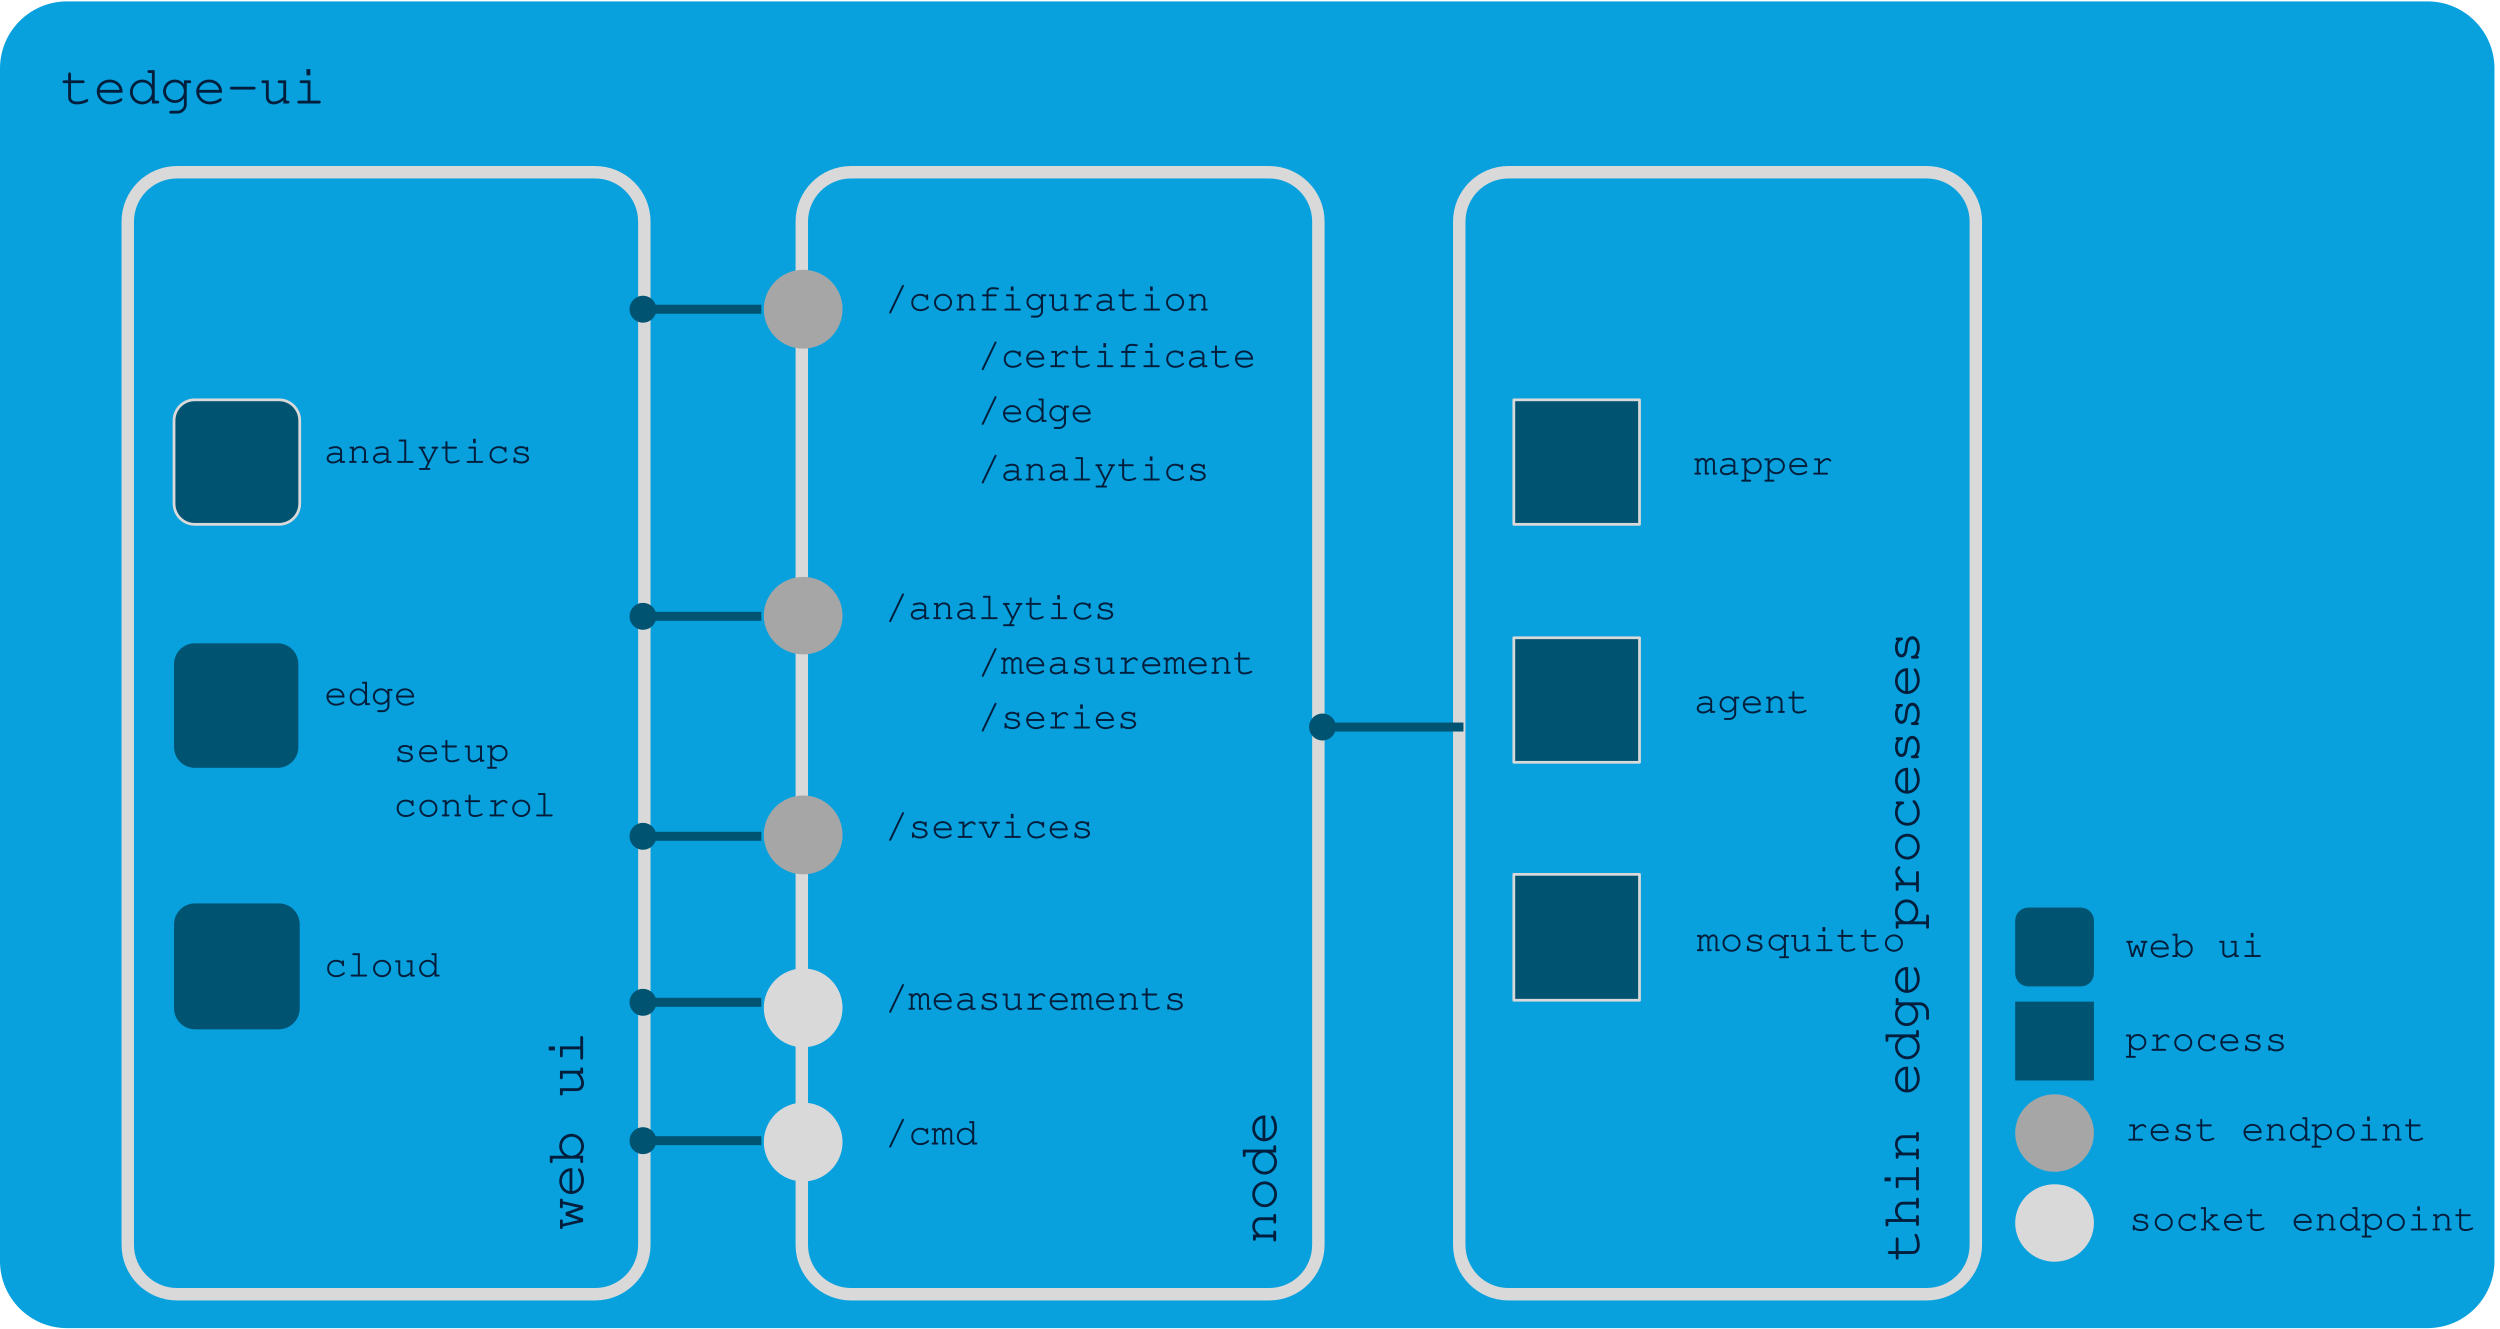
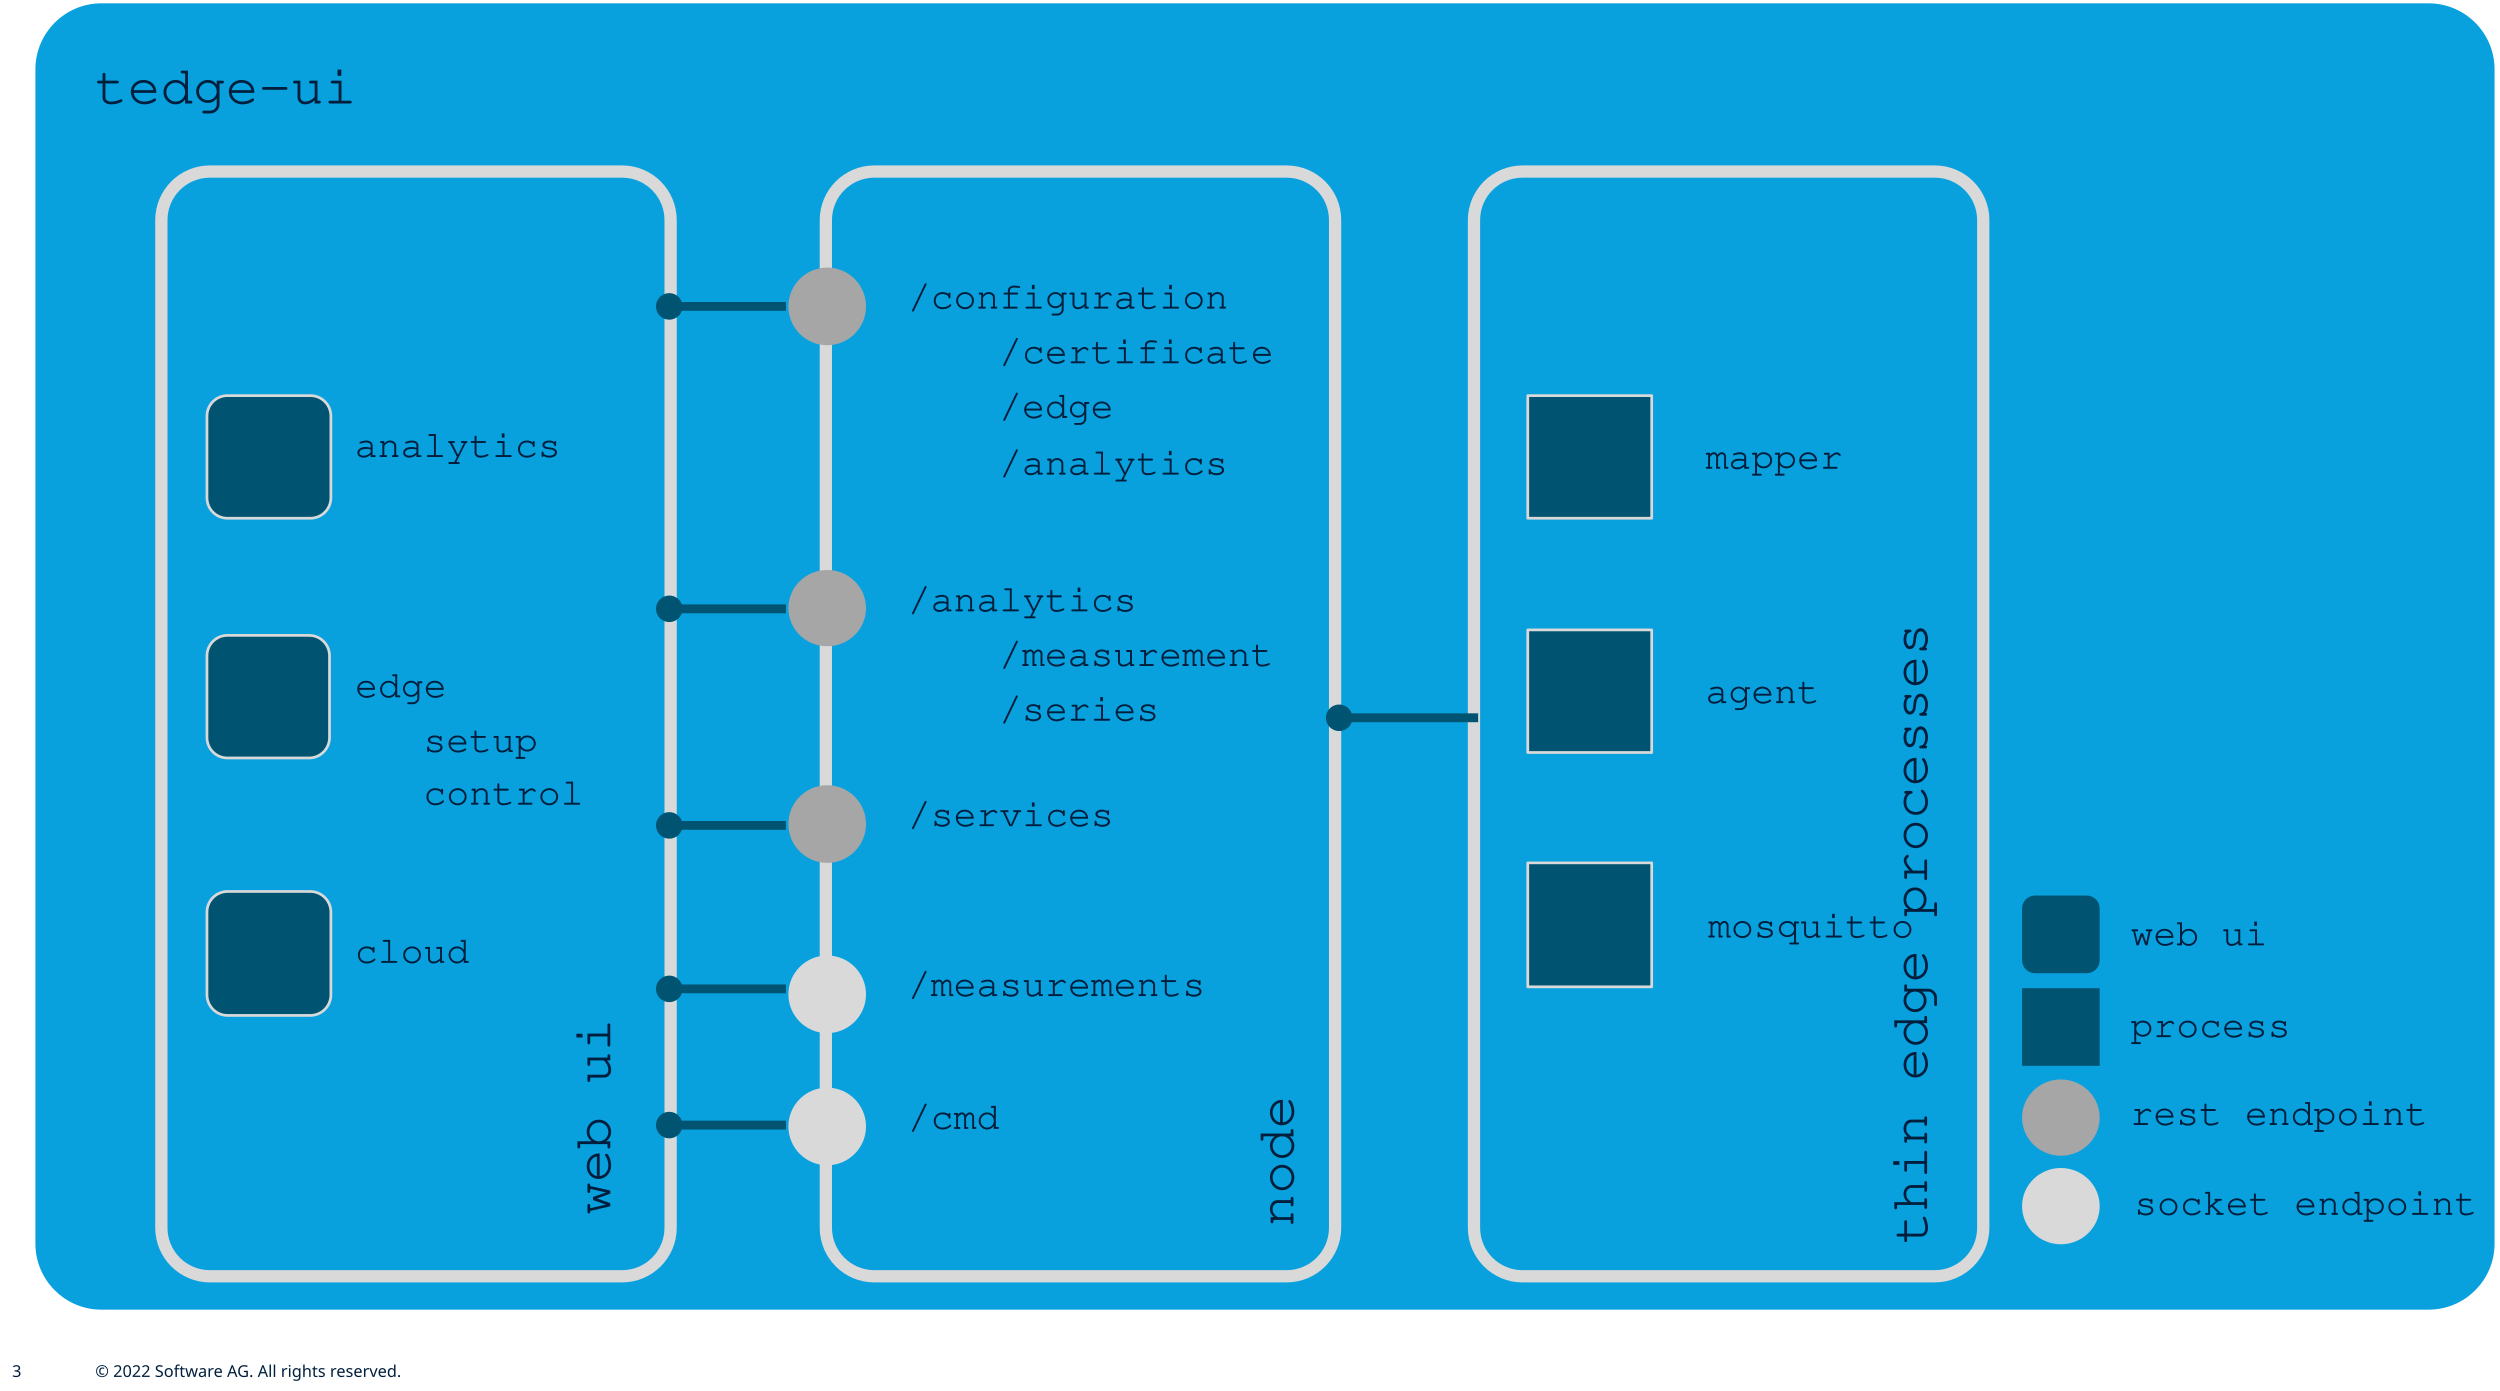
- <svg xmlns="http://www.w3.org/2000/svg" width="1280" height="680" overflow="hidden">
+ <svg xmlns="http://www.w3.org/2000/svg" width="1280" height="712" overflow="hidden">
  <defs>
    <clipPath id="clip0">
-       <rect x="0" y="20" width="1280" height="680" />
+       <rect x="0" y="4" width="1280" height="712" />
+     </clipPath>
+     <clipPath id="clip1">
+       <rect x="0" y="5" width="1280" height="710" />
+     </clipPath>
+     <clipPath id="clip2">
+       <rect x="0" y="5" width="1280" height="710" />
+     </clipPath>
+     <clipPath id="clip3">
+       <rect x="0" y="5" width="1280" height="710" />
+     </clipPath>
+     <clipPath id="clip4">
+       <rect x="0" y="5" width="1280" height="710" />
    </clipPath>
  </defs>
-   <g clip-path="url(#clip0)" transform="matrix(1 0 0 1 0 -20)">
-     <path d="M52.331 59.054C52.331 40.109 67.689 24.751 86.634 24.751L1295.2 24.751C1314.14 24.751 1329.5 40.109 1329.5 59.054L1329.5 668.637C1329.5 687.581 1314.14 702.939 1295.2 702.939L86.634 702.939C67.689 702.939 52.331 687.581 52.331 668.637Z" fill="#08A1DE" fill-rule="evenodd" fill-opacity="1" transform="matrix(1 0 0 1.00163 -52.3315 -4.08333)" />
-     <path d="M462.851 137.302C462.851 123.377 474.14 112.088 488.064 112.088L702.124 112.088C716.05 112.088 727.337 123.377 727.337 137.302L727.337 660.4C727.337 674.325 716.05 685.613 702.124 685.613L488.064 685.613C474.14 685.613 462.851 674.325 462.851 660.4Z" stroke="#D9D9D9" stroke-width="6.365" stroke-linecap="butt" stroke-linejoin="round" stroke-miterlimit="10" stroke-opacity="1" fill="#08A1DE" fill-rule="evenodd" fill-opacity="0.651" transform="matrix(1 0 0 1.00163 -52.3315 -4.08333)" />
-     <path d="M443.403 182.099C443.403 170.968 452.427 161.945 463.558 161.945 474.689 161.945 483.713 170.968 483.713 182.099 483.713 193.23 474.689 202.254 463.558 202.254 452.427 202.254 443.403 193.23 443.403 182.099Z" fill="#A6A6A6" fill-rule="evenodd" fill-opacity="1" transform="matrix(1 0 0 1.00163 -52.3315 -4.08333)" />
-     <text fill="#011F3D" fill-opacity="1" font-family="Courier,Courier_MSFontService,sans-serif" font-style="normal" font-variant="normal" font-weight="400" font-stretch="normal" font-size="28" text-anchor="start" direction="ltr" writing-mode="lr-tb" unicode-bidi="normal" text-decoration="none" transform="matrix(0.707182 0 0 0.708333 453.105 179)">/configuration<tspan fill="#011F3D" fill-opacity="1" font-family="Courier,Courier_MSFontService,sans-serif" font-style="normal" font-variant="normal" font-weight="400" font-stretch="normal" font-size="28" text-anchor="start" direction="ltr" writing-mode="lr-tb" unicode-bidi="normal" text-decoration="none" x="67" y="40.941">/certificate</tspan>
-       <tspan fill="#011F3D" fill-opacity="1" font-family="Courier,Courier_MSFontService,sans-serif" font-style="normal" font-variant="normal" font-weight="400" font-stretch="normal" font-size="28" text-anchor="start" direction="ltr" writing-mode="lr-tb" unicode-bidi="normal" text-decoration="none" x="67" y="80.471">/edge</tspan>
-       <tspan fill="#011F3D" fill-opacity="1" font-family="Courier,Courier_MSFontService,sans-serif" font-style="normal" font-variant="normal" font-weight="400" font-stretch="normal" font-size="28" text-anchor="start" direction="ltr" writing-mode="lr-tb" unicode-bidi="normal" text-decoration="none" x="67" y="122.824">/analytics</tspan>
-     </text>
-     <path d="M443.403 338.74C443.403 327.804 452.427 318.939 463.558 318.939 474.689 318.939 483.713 327.804 483.713 338.74 483.713 349.676 474.689 358.541 463.558 358.541 452.427 358.541 443.403 349.676 443.403 338.74Z" fill="#A6A6A6" fill-rule="evenodd" fill-opacity="1" transform="matrix(1 0 0 1.00163 -52.3315 -4.08333)" />
-     <text fill="#011F3D" fill-opacity="1" font-family="Courier,Courier_MSFontService,sans-serif" font-style="normal" font-variant="normal" font-weight="400" font-stretch="normal" font-size="28" text-anchor="start" direction="ltr" writing-mode="lr-tb" unicode-bidi="normal" text-decoration="none" transform="matrix(0.707182 0 0 0.708333 453.105 337)">/analytics<tspan fill="#011F3D" fill-opacity="1" font-family="Courier,Courier_MSFontService,sans-serif" font-style="normal" font-variant="normal" font-weight="400" font-stretch="normal" font-size="28" text-anchor="start" direction="ltr" writing-mode="lr-tb" unicode-bidi="normal" text-decoration="none" x="67" y="39.529">/measurement</tspan>
-       <tspan fill="#011F3D" fill-opacity="1" font-family="Courier,Courier_MSFontService,sans-serif" font-style="normal" font-variant="normal" font-weight="400" font-stretch="normal" font-size="28" text-anchor="start" direction="ltr" writing-mode="lr-tb" unicode-bidi="normal" text-decoration="none" x="67" y="79.059">/series</tspan>
-     </text>
-     <path d="M443.403 450.829C443.403 439.698 452.427 430.674 463.558 430.674 474.689 430.674 483.713 439.698 483.713 450.829 483.713 461.96 474.689 470.983 463.558 470.983 452.427 470.983 443.403 461.96 443.403 450.829Z" fill="#A6A6A6" fill-rule="evenodd" fill-opacity="1" transform="matrix(1 0 0 1.00163 -52.3315 -4.08333)" />
-     <text fill="#011F3D" fill-opacity="1" font-family="Courier,Courier_MSFontService,sans-serif" font-style="normal" font-variant="normal" font-weight="400" font-stretch="normal" font-size="28" text-anchor="start" direction="ltr" writing-mode="lr-tb" unicode-bidi="normal" text-decoration="none" transform="matrix(0.707182 0 0 0.708333 453.105 449)">/services</text>
-     <path d="M443.403 539.227C443.403 528.096 452.427 519.072 463.558 519.072 474.689 519.072 483.713 528.096 483.713 539.227 483.713 550.358 474.689 559.381 463.558 559.381 452.427 559.381 443.403 550.358 443.403 539.227Z" fill="#D9D9D9" fill-rule="evenodd" fill-opacity="1" transform="matrix(1 0 0 1.00163 -52.3315 -4.08333)" />
-     <text fill="#011F3D" fill-opacity="1" font-family="Courier,Courier_MSFontService,sans-serif" font-style="normal" font-variant="normal" font-weight="400" font-stretch="normal" font-size="28" text-anchor="start" direction="ltr" writing-mode="lr-tb" unicode-bidi="normal" text-decoration="none" transform="matrix(0.707182 0 0 0.708333 453.105 537)">/measurements</text>
-     <path d="M443.403 607.823C443.403 596.692 452.427 587.669 463.558 587.669 474.689 587.669 483.713 596.692 483.713 607.823 483.713 618.954 474.689 627.978 463.558 627.978 452.427 627.978 443.403 618.954 443.403 607.823Z" fill="#D9D9D9" fill-rule="evenodd" fill-opacity="1" transform="matrix(1 0 0 1.00163 -52.3315 -4.08333)" />
-     <text fill="#011F3D" fill-opacity="1" font-family="Courier,Courier_MSFontService,sans-serif" font-style="normal" font-variant="normal" font-weight="400" font-stretch="normal" font-size="28" text-anchor="start" direction="ltr" writing-mode="lr-tb" unicode-bidi="normal" text-decoration="none" transform="matrix(0.707182 0 0 0.708333 453.105 606)">/cmd</text>
-     <path d="M799.47 137.302C799.47 123.377 810.756 112.088 824.681 112.088L1038.74 112.088C1052.67 112.088 1063.96 123.377 1063.96 137.302L1063.96 660.4C1063.96 674.325 1052.67 685.613 1038.74 685.613L824.681 685.613C810.756 685.613 799.47 674.325 799.47 660.4Z" stroke="#D9D9D9" stroke-width="6.365" stroke-linecap="butt" stroke-linejoin="round" stroke-miterlimit="10" stroke-opacity="1" fill="#08A1DE" fill-rule="evenodd" fill-opacity="0.529" transform="matrix(1 0 0 1.00163 -52.3315 -4.08333)" />
-     <text fill="#011F3D" fill-opacity="1" font-family="Courier,Courier_MSFontService,sans-serif" font-style="normal" font-variant="normal" font-weight="400" font-stretch="normal" font-size="40" text-anchor="start" direction="ltr" writing-mode="lr-tb" unicode-bidi="normal" text-decoration="none" transform="matrix(-1.29907e-16 -0.708333 0.707182 -1.30119e-16 982.467 666)">thin edge processes</text>
-     <path d="M117.746 137.302C117.746 123.377 129.035 112.088 142.959 112.088L357.019 112.088C370.943 112.088 382.232 123.377 382.232 137.302L382.232 660.4C382.232 674.325 370.943 685.613 357.019 685.613L142.959 685.613C129.035 685.613 117.746 674.325 117.746 660.4Z" stroke="#D9D9D9" stroke-width="6.365" stroke-linecap="butt" stroke-linejoin="round" stroke-miterlimit="10" stroke-opacity="1" fill="#08A1DE" fill-rule="evenodd" fill-opacity="0.651" transform="matrix(1 0 0 1.00163 -52.3315 -4.08333)" />
-     <text fill="#011F3D" fill-opacity="1" font-family="Courier,Courier_MSFontService,sans-serif" font-style="normal" font-variant="normal" font-weight="400" font-stretch="normal" font-size="40" text-anchor="start" direction="ltr" writing-mode="lr-tb" unicode-bidi="normal" text-decoration="none" transform="matrix(-1.29907e-16 -0.708333 0.707182 -1.30119e-16 298.558 650)">web ui</text>
-     <text fill="#011F3D" fill-opacity="1" font-family="Courier,Courier_MSFontService,sans-serif" font-style="normal" font-variant="normal" font-weight="400" font-stretch="normal" font-size="28" text-anchor="start" direction="ltr" writing-mode="lr-tb" unicode-bidi="normal" text-decoration="none" transform="matrix(0.707182 0 0 0.708333 165.908 257)">analytics<tspan fill="#011F3D" fill-opacity="1" font-family="Courier,Courier_MSFontService,sans-serif" font-style="normal" font-variant="normal" font-weight="400" font-stretch="normal" font-size="28" text-anchor="start" direction="ltr" writing-mode="lr-tb" unicode-bidi="normal" text-decoration="none" x="0.1" y="175.059">edge</tspan>
-       <tspan fill="#011F3D" fill-opacity="1" font-family="Courier,Courier_MSFontService,sans-serif" font-style="normal" font-variant="normal" font-weight="400" font-stretch="normal" font-size="28" text-anchor="start" direction="ltr" writing-mode="lr-tb" unicode-bidi="normal" text-decoration="none" x="50.35" y="216">setup</tspan>
-       <tspan fill="#011F3D" fill-opacity="1" font-family="Courier,Courier_MSFontService,sans-serif" font-style="normal" font-variant="normal" font-weight="400" font-stretch="normal" font-size="28" text-anchor="start" direction="ltr" writing-mode="lr-tb" unicode-bidi="normal" text-decoration="none" x="50.35" y="255.529">control</tspan>
-       <tspan fill="#011F3D" fill-opacity="1" font-family="Courier,Courier_MSFontService,sans-serif" font-style="normal" font-variant="normal" font-weight="400" font-stretch="normal" font-size="28" text-anchor="start" direction="ltr" writing-mode="lr-tb" unicode-bidi="normal" text-decoration="none" x="0" y="371.294">cloud</tspan>
-     </text>
-     <text fill="#011F3D" fill-opacity="1" font-family="Courier,Courier_MSFontService,sans-serif" font-style="normal" font-variant="normal" font-weight="400" font-stretch="normal" font-size="40" text-anchor="start" direction="ltr" writing-mode="lr-tb" unicode-bidi="normal" text-decoration="none" transform="matrix(-1.29907e-16 -0.708333 0.707182 -1.30119e-16 653.383 657)">node</text>
-     <path d="M1084.11 603.227C1084.11 592.291 1093.13 583.425 1104.27 583.425 1115.4 583.425 1124.42 592.291 1124.42 603.227 1124.42 614.162 1115.4 623.028 1104.27 623.028 1093.13 623.028 1084.11 614.162 1084.11 603.227Z" fill="#A6A6A6" fill-rule="evenodd" fill-opacity="1" transform="matrix(1 0 0 1.00163 -52.3315 -4.08333)" />
-     <text fill="#011F3D" fill-opacity="1" font-family="Courier,Courier_MSFontService,sans-serif" font-style="normal" font-variant="normal" font-weight="400" font-stretch="normal" font-size="28" text-anchor="start" direction="ltr" writing-mode="lr-tb" unicode-bidi="normal" text-decoration="none" transform="matrix(0.707182 0 0 0.708333 1088.11 604)">rest endpoint</text>
-     <path d="M1084.11 649.193C1084.11 638.258 1093.13 629.392 1104.27 629.392 1115.4 629.392 1124.42 638.258 1124.42 649.193 1124.42 660.129 1115.4 668.995 1104.27 668.995 1093.13 668.995 1084.11 660.129 1084.11 649.193Z" fill="#D9D9D9" fill-rule="evenodd" fill-opacity="1" transform="matrix(1 0 0 1.00163 -52.3315 -4.08333)" />
-     <text fill="#011F3D" fill-opacity="1" font-family="Courier,Courier_MSFontService,sans-serif" font-style="normal" font-variant="normal" font-weight="400" font-stretch="normal" font-size="28" text-anchor="start" direction="ltr" writing-mode="lr-tb" unicode-bidi="normal" text-decoration="none" transform="matrix(0.707182 0 0 0.708333 1090.02 650)">socket endpoint</text>
-     <path d="M1084.11 536.044 1124.42 536.044 1124.42 576.354 1084.11 576.354Z" fill="#005371" fill-rule="nonzero" fill-opacity="1" transform="matrix(1 0 0 1.00163 -52.3315 -4.08333)" />
-     <text fill="#011F3D" fill-opacity="1" font-family="Courier,Courier_MSFontService,sans-serif" font-style="normal" font-variant="normal" font-weight="400" font-stretch="normal" font-size="28" text-anchor="start" direction="ltr" writing-mode="lr-tb" unicode-bidi="normal" text-decoration="none" transform="matrix(0.707182 0 0 0.708333 1088.11 558)">process<tspan fill="#011F3D" fill-opacity="1" font-family="Courier,Courier_MSFontService,sans-serif" font-style="normal" font-variant="normal" font-weight="400" font-stretch="normal" font-size="28" text-anchor="start" direction="ltr" writing-mode="lr-tb" unicode-bidi="normal" text-decoration="none" x="-0.006" y="-67.765">web </tspan>
-       <tspan fill="#011F3D" fill-opacity="1" font-family="Courier,Courier_MSFontService,sans-serif" font-style="normal" font-variant="normal" font-weight="400" font-stretch="normal" font-size="28" text-anchor="start" direction="ltr" writing-mode="lr-tb" unicode-bidi="normal" text-decoration="none" x="66.994" y="-67.765">ui</tspan>
-     </text>
-     <path d="M1084.11 494.674C1084.11 490.963 1087.12 487.956 1090.83 487.956L1117.7 487.956C1121.41 487.956 1124.42 490.963 1124.42 494.674L1124.42 521.547C1124.42 525.258 1121.41 528.265 1117.7 528.265L1090.83 528.265C1087.12 528.265 1084.11 525.258 1084.11 521.547Z" fill="#005371" fill-rule="evenodd" fill-opacity="1" transform="matrix(1 0 0 1.00163 -52.3315 -4.08333)" />
-     <path d="M827.403 228.42 891.757 228.42 891.757 292.066 827.403 292.066Z" stroke="#D9D9D9" stroke-width="1.414" stroke-linecap="butt" stroke-linejoin="round" stroke-miterlimit="10" stroke-opacity="1" fill="#005371" fill-rule="nonzero" fill-opacity="1" transform="matrix(1 0 0 1.00163 -52.3315 -4.08333)" />
-     <text fill="#011F3D" fill-opacity="1" font-family="Courier,Courier_MSFontService,sans-serif" font-style="normal" font-variant="normal" font-weight="400" font-stretch="normal" font-size="28" text-anchor="start" direction="ltr" writing-mode="lr-tb" unicode-bidi="normal" text-decoration="none" transform="matrix(0.707182 0 0 0.708333 867.394 263)">mapper</text>
-     <path d="M827.403 350.055 891.757 350.055 891.757 413.702 827.403 413.702Z" stroke="#D9D9D9" stroke-width="1.414" stroke-linecap="butt" stroke-linejoin="round" stroke-miterlimit="10" stroke-opacity="1" fill="#005371" fill-rule="nonzero" fill-opacity="1" transform="matrix(1 0 0 1.00163 -52.3315 -4.08333)" />
-     <text fill="#011F3D" fill-opacity="1" font-family="Courier,Courier_MSFontService,sans-serif" font-style="normal" font-variant="normal" font-weight="400" font-stretch="normal" font-size="28" text-anchor="start" direction="ltr" writing-mode="lr-tb" unicode-bidi="normal" text-decoration="none" transform="matrix(0.707182 0 0 0.708333 867.394 385)">agent</text>
-     <path d="M827.403 470.983 891.757 470.983 891.757 535.337 827.403 535.337Z" stroke="#D9D9D9" stroke-width="1.414" stroke-linecap="butt" stroke-linejoin="round" stroke-miterlimit="10" stroke-opacity="1" fill="#005371" fill-rule="nonzero" fill-opacity="1" transform="matrix(1 0 0 1.00163 -52.3315 -4.08333)" />
-     <text fill="#011F3D" fill-opacity="1" font-family="Courier,Courier_MSFontService,sans-serif" font-style="normal" font-variant="normal" font-weight="400" font-stretch="normal" font-size="28" text-anchor="start" direction="ltr" writing-mode="lr-tb" unicode-bidi="normal" text-decoration="none" transform="matrix(0.707182 0 0 0.708333 868.696 507)">mosquitto</text>
-     <path d="M141.436 239.028C141.436 233.169 146.186 228.42 152.044 228.42L195.182 228.42C201.041 228.42 205.79 233.169 205.79 239.028L205.79 281.459C205.79 287.317 201.041 292.066 195.182 292.066L152.044 292.066C146.186 292.066 141.436 287.317 141.436 281.459Z" stroke="#D9D9D9" stroke-width="1.414" stroke-linecap="butt" stroke-linejoin="round" stroke-miterlimit="10" stroke-opacity="1" fill="#005371" fill-rule="evenodd" fill-opacity="1" transform="matrix(1 0 0 1.00163 -52.3315 -4.08333)" />
-     <path d="M141.436 363.492C141.436 357.633 146.186 352.884 152.044 352.884L194.475 352.884C200.333 352.884 205.083 357.633 205.083 363.492L205.083 405.923C205.083 411.781 200.333 416.53 194.475 416.53L152.044 416.53C146.186 416.53 141.436 411.781 141.436 405.923Z" fill="#005371" fill-rule="evenodd" fill-opacity="1" transform="matrix(1 0 0 1.00163 -52.3315 -4.08333)" />
-     <path d="M141.436 496.56C141.436 490.636 146.238 485.834 152.162 485.834L195.064 485.834C200.988 485.834 205.79 490.636 205.79 496.56L205.79 539.462C205.79 545.386 200.988 550.188 195.064 550.188L152.162 550.188C146.238 550.188 141.436 545.386 141.436 539.462Z" fill="#005371" fill-rule="evenodd" fill-opacity="1" transform="matrix(1 0 0 1.00163 -52.3315 -4.08333)" />
-     <text fill="#011F3D" fill-opacity="1" font-family="Courier,Courier_MSFontService,sans-serif" font-style="normal" font-variant="normal" font-weight="400" font-stretch="normal" font-size="40" text-anchor="start" direction="ltr" writing-mode="lr-tb" unicode-bidi="normal" text-decoration="none" transform="matrix(0.707182 0 0 0.708333 30.9279 73)">tedge-ui</text>
-     <path d="M381.525 179.801 442.126 179.801 442.126 184.398 381.525 184.398ZM381.525 188.994C377.717 188.994 374.63 185.908 374.63 182.099 374.63 178.291 377.717 175.204 381.525 175.204 385.333 175.204 388.42 178.291 388.42 182.099 388.42 185.908 385.333 188.994 381.525 188.994Z" fill="#005371" fill-rule="nonzero" fill-opacity="1" transform="matrix(1 0 0 1.00163 -52.3315 -4.08333)" />
-     <path d="M381.525 336.796 442.126 336.796 442.126 341.392 381.525 341.392ZM381.525 345.989C377.717 345.989 374.63 342.902 374.63 339.094 374.63 335.286 377.717 332.199 381.525 332.199 385.333 332.199 388.42 335.286 388.42 339.094 388.42 342.902 385.333 345.989 381.525 345.989Z" fill="#005371" fill-rule="nonzero" fill-opacity="1" transform="matrix(1 0 0 1.00163 -52.3315 -4.08333)" />
-     <path d="M381.525 449.238 442.126 449.238 442.126 453.834 381.525 453.834ZM381.525 458.431C377.717 458.431 374.63 455.344 374.63 451.536 374.63 447.728 377.717 444.641 381.525 444.641 385.333 444.641 388.42 447.728 388.42 451.536 388.42 455.344 385.333 458.431 381.525 458.431Z" fill="#005371" fill-rule="nonzero" fill-opacity="1" transform="matrix(1 0 0 1.00163 -52.3315 -4.08333)" />
-     <path d="M381.525 534.099 442.126 534.099 442.126 538.696 381.525 538.696ZM381.525 543.293C377.717 543.293 374.63 540.206 374.63 536.398 374.63 532.59 377.717 529.503 381.525 529.503 385.333 529.503 388.42 532.59 388.42 536.398 388.42 540.206 385.333 543.293 381.525 543.293Z" fill="#005371" fill-rule="nonzero" fill-opacity="1" transform="matrix(1 0 0 1.00163 -52.3315 -4.08333)" />
-     <path d="M381.525 604.818 442.126 604.818 442.126 609.414 381.525 609.414ZM381.525 614.011C377.717 614.011 374.63 610.924 374.63 607.116 374.63 603.308 377.717 600.221 381.525 600.221 385.333 600.221 388.42 603.308 388.42 607.116 388.42 610.924 385.333 614.011 381.525 614.011Z" fill="#005371" fill-rule="nonzero" fill-opacity="1" transform="matrix(1 0 0 1.00163 -52.3315 -4.08333)" />
-     <path d="M729.459 393.37 801.627 393.37 801.627 397.967 729.459 397.967ZM729.459 402.564C725.654 402.564 722.564 399.477 722.564 395.669 722.564 391.86 725.654 388.773 729.459 388.773 733.263 388.773 736.354 391.86 736.354 395.669 736.354 399.477 733.263 402.564 729.459 402.564Z" fill="#005371" fill-rule="nonzero" fill-opacity="1" transform="matrix(1 0 0 1.00163 -52.3315 -4.08333)" />
+   <g clip-path="url(#clip0)" transform="matrix(1 0 0 1 0 -4)">
+     <g clip-path="url(#clip1)">
+       <g clip-path="url(#clip2)">
+         <g clip-path="url(#clip3)">
+           <g clip-path="url(#clip4)">
+             <path d="M51.59 58.218C51.59 39.541 66.731 24.401 85.407 24.401L1276.86 24.401C1295.53 24.401 1310.68 39.541 1310.68 58.218L1310.68 659.168C1310.68 677.844 1295.53 692.985 1276.86 692.985L85.407 692.985C66.731 692.985 51.59 677.844 51.59 659.168Z" fill="#08A1DE" fill-rule="evenodd" fill-opacity="1" transform="matrix(1 0 0 1.0004 -33.4641 -18.7132)" />
+             <text fill="#011F3D" fill-opacity="1" font-family="Segoe UI,Segoe UI_MSFontService,sans-serif" font-style="normal" font-variant="normal" font-weight="400" font-stretch="normal" font-size="12" text-anchor="start" direction="ltr" writing-mode="lr-tb" unicode-bidi="normal" text-decoration="none" transform="matrix(0.697168 0 0 0.697446 48.8017 709)">© 2022 Software AG. All rights reserved.<tspan fill="#011F3D" fill-opacity="1" font-family="Segoe UI,Segoe UI_MSFontService,sans-serif" font-style="normal" font-variant="normal" font-weight="400" font-stretch="normal" font-size="12" text-anchor="start" direction="ltr" writing-mode="lr-tb" unicode-bidi="normal" text-decoration="none" x="-61.118" y="0">3</tspan>
+             </text>
+             <path d="M456.296 135.357C456.296 121.63 467.425 110.501 481.152 110.501L692.181 110.501C705.91 110.501 717.037 121.63 717.037 135.357L717.037 651.048C717.037 664.776 705.91 675.904 692.181 675.904L481.152 675.904C467.425 675.904 456.296 664.776 456.296 651.048Z" stroke="#D9D9D9" stroke-width="6.275" stroke-linecap="butt" stroke-linejoin="round" stroke-miterlimit="10" stroke-opacity="1" fill="#08A1DE" fill-rule="evenodd" fill-opacity="0.651" transform="matrix(1 0 0 1.0004 -33.4641 -18.7132)" />
+             <path d="M437.124 179.521C437.124 168.547 446.02 159.651 456.993 159.651 467.967 159.651 476.863 168.547 476.863 179.521 476.863 190.494 467.967 199.39 456.993 199.39 446.02 199.39 437.124 190.494 437.124 179.521Z" fill="#A6A6A6" fill-rule="evenodd" fill-opacity="1" transform="matrix(1 0 0 1.0004 -33.4641 -18.7132)" />
+             <text fill="#011F3D" fill-opacity="1" font-family="Courier,Courier_MSFontService,sans-serif" font-style="normal" font-variant="normal" font-weight="400" font-stretch="normal" font-size="28" text-anchor="start" direction="ltr" writing-mode="lr-tb" unicode-bidi="normal" text-decoration="none" transform="matrix(0.697168 0 0 0.697446 464.815 162)">/configuration<tspan fill="#011F3D" fill-opacity="1" font-family="Courier,Courier_MSFontService,sans-serif" font-style="normal" font-variant="normal" font-weight="400" font-stretch="normal" font-size="28" text-anchor="start" direction="ltr" writing-mode="lr-tb" unicode-bidi="normal" text-decoration="none" x="67" y="40.147">/certificate</tspan>
+               <tspan fill="#011F3D" fill-opacity="1" font-family="Courier,Courier_MSFontService,sans-serif" font-style="normal" font-variant="normal" font-weight="400" font-stretch="normal" font-size="28" text-anchor="start" direction="ltr" writing-mode="lr-tb" unicode-bidi="normal" text-decoration="none" x="67" y="80.293">/edge</tspan>
+               <tspan fill="#011F3D" fill-opacity="1" font-family="Courier,Courier_MSFontService,sans-serif" font-style="normal" font-variant="normal" font-weight="400" font-stretch="normal" font-size="28" text-anchor="start" direction="ltr" writing-mode="lr-tb" unicode-bidi="normal" text-decoration="none" x="67" y="121.873">/analytics</tspan>
+             </text>
+             <path d="M437.124 333.943C437.124 323.162 446.02 314.423 456.993 314.423 467.967 314.423 476.863 323.162 476.863 333.943 476.863 344.724 467.967 353.464 456.993 353.464 446.02 353.464 437.124 344.724 437.124 333.943Z" fill="#A6A6A6" fill-rule="evenodd" fill-opacity="1" transform="matrix(1 0 0 1.0004 -33.4641 -18.7132)" />
+             <text fill="#011F3D" fill-opacity="1" font-family="Courier,Courier_MSFontService,sans-serif" font-style="normal" font-variant="normal" font-weight="400" font-stretch="normal" font-size="28" text-anchor="start" direction="ltr" writing-mode="lr-tb" unicode-bidi="normal" text-decoration="none" transform="matrix(0.697168 0 0 0.697446 464.815 317)">/analytics<tspan fill="#011F3D" fill-opacity="1" font-family="Courier,Courier_MSFontService,sans-serif" font-style="normal" font-variant="normal" font-weight="400" font-stretch="normal" font-size="28" text-anchor="start" direction="ltr" writing-mode="lr-tb" unicode-bidi="normal" text-decoration="none" x="67" y="40.147">/measurement</tspan>
+               <tspan fill="#011F3D" fill-opacity="1" font-family="Courier,Courier_MSFontService,sans-serif" font-style="normal" font-variant="normal" font-weight="400" font-stretch="normal" font-size="28" text-anchor="start" direction="ltr" writing-mode="lr-tb" unicode-bidi="normal" text-decoration="none" x="67" y="80.293">/series</tspan>
+             </text>
+             <path d="M437.124 444.444C437.124 433.471 446.02 424.575 456.993 424.575 467.967 424.575 476.863 433.471 476.863 444.444 476.863 455.418 467.967 464.314 456.993 464.314 446.02 464.314 437.124 455.418 437.124 444.444Z" fill="#A6A6A6" fill-rule="evenodd" fill-opacity="1" transform="matrix(1 0 0 1.0004 -33.4641 -18.7132)" />
+             <text fill="#011F3D" fill-opacity="1" font-family="Courier,Courier_MSFontService,sans-serif" font-style="normal" font-variant="normal" font-weight="400" font-stretch="normal" font-size="28" text-anchor="start" direction="ltr" writing-mode="lr-tb" unicode-bidi="normal" text-decoration="none" transform="matrix(0.697168 0 0 0.697446 464.815 427)">/services</text>
+             <path d="M437.124 531.59C437.124 520.617 446.02 511.721 456.993 511.721 467.967 511.721 476.863 520.617 476.863 531.59 476.863 542.564 467.967 551.46 456.993 551.46 446.02 551.46 437.124 542.564 437.124 531.59Z" fill="#D9D9D9" fill-rule="evenodd" fill-opacity="1" transform="matrix(1 0 0 1.0004 -33.4641 -18.7132)" />
+             <text fill="#011F3D" fill-opacity="1" font-family="Courier,Courier_MSFontService,sans-serif" font-style="normal" font-variant="normal" font-weight="400" font-stretch="normal" font-size="28" text-anchor="start" direction="ltr" writing-mode="lr-tb" unicode-bidi="normal" text-decoration="none" transform="matrix(0.697168 0 0 0.697446 464.815 514)">/measurements</text>
+             <path d="M437.124 599.216C437.124 588.242 446.02 579.346 456.993 579.346 467.967 579.346 476.863 588.242 476.863 599.216 476.863 610.189 467.967 619.085 456.993 619.085 446.02 619.085 437.124 610.189 437.124 599.216Z" fill="#D9D9D9" fill-rule="evenodd" fill-opacity="1" transform="matrix(1 0 0 1.0004 -33.4641 -18.7132)" />
+             <text fill="#011F3D" fill-opacity="1" font-family="Courier,Courier_MSFontService,sans-serif" font-style="normal" font-variant="normal" font-weight="400" font-stretch="normal" font-size="28" text-anchor="start" direction="ltr" writing-mode="lr-tb" unicode-bidi="normal" text-decoration="none" transform="matrix(0.697168 0 0 0.697446 464.815 582)">/cmd</text>
+             <path d="M788.148 135.357C788.148 121.63 799.275 110.501 813.002 110.501L1024.03 110.501C1037.76 110.501 1048.89 121.63 1048.89 135.357L1048.89 651.048C1048.89 664.776 1037.76 675.904 1024.03 675.904L813.002 675.904C799.275 675.904 788.148 664.776 788.148 651.048Z" stroke="#D9D9D9" stroke-width="6.275" stroke-linecap="butt" stroke-linejoin="round" stroke-miterlimit="10" stroke-opacity="1" fill="#08A1DE" fill-rule="evenodd" fill-opacity="0.529" transform="matrix(1 0 0 1.0004 -33.4641 -18.7132)" />
+             <text fill="#011F3D" fill-opacity="1" font-family="Courier,Courier_MSFontService,sans-serif" font-style="normal" font-variant="normal" font-weight="400" font-stretch="normal" font-size="40" text-anchor="start" direction="ltr" writing-mode="lr-tb" unicode-bidi="normal" text-decoration="none" transform="matrix(-1.28068e-16 -0.697446 0.697168 -1.28119e-16 986.681 641)">thin edge processes</text>
+             <path d="M116.078 135.357C116.078 121.63 127.207 110.501 140.935 110.501L351.963 110.501C365.69 110.501 376.819 121.63 376.819 135.357L376.819 651.048C376.819 664.776 365.69 675.904 351.963 675.904L140.935 675.904C127.207 675.904 116.078 664.776 116.078 651.048Z" stroke="#D9D9D9" stroke-width="6.275" stroke-linecap="butt" stroke-linejoin="round" stroke-miterlimit="10" stroke-opacity="1" fill="#08A1DE" fill-rule="evenodd" fill-opacity="0.651" transform="matrix(1 0 0 1.0004 -33.4641 -18.7132)" />
+             <text fill="#011F3D" fill-opacity="1" font-family="Courier,Courier_MSFontService,sans-serif" font-style="normal" font-variant="normal" font-weight="400" font-stretch="normal" font-size="40" text-anchor="start" direction="ltr" writing-mode="lr-tb" unicode-bidi="normal" text-decoration="none" transform="matrix(-1.28068e-16 -0.697446 0.697168 -1.28119e-16 312.457 626)">web ui</text>
+             <text fill="#011F3D" fill-opacity="1" font-family="Courier,Courier_MSFontService,sans-serif" font-style="normal" font-variant="normal" font-weight="400" font-stretch="normal" font-size="28" text-anchor="start" direction="ltr" writing-mode="lr-tb" unicode-bidi="normal" text-decoration="none" transform="matrix(0.697168 0 0 0.697446 181.685 238)">analytics<tspan fill="#011F3D" fill-opacity="1" font-family="Courier,Courier_MSFontService,sans-serif" font-style="normal" font-variant="normal" font-weight="400" font-stretch="normal" font-size="28" text-anchor="start" direction="ltr" writing-mode="lr-tb" unicode-bidi="normal" text-decoration="none" x="0.1" y="176.358">edge</tspan>
+               <tspan fill="#011F3D" fill-opacity="1" font-family="Courier,Courier_MSFontService,sans-serif" font-style="normal" font-variant="normal" font-weight="400" font-stretch="normal" font-size="28" text-anchor="start" direction="ltr" writing-mode="lr-tb" unicode-bidi="normal" text-decoration="none" x="50.35" y="216.504">setup</tspan>
+               <tspan fill="#011F3D" fill-opacity="1" font-family="Courier,Courier_MSFontService,sans-serif" font-style="normal" font-variant="normal" font-weight="400" font-stretch="normal" font-size="28" text-anchor="start" direction="ltr" writing-mode="lr-tb" unicode-bidi="normal" text-decoration="none" x="50.35" y="255.217">control</tspan>
+               <tspan fill="#011F3D" fill-opacity="1" font-family="Courier,Courier_MSFontService,sans-serif" font-style="normal" font-variant="normal" font-weight="400" font-stretch="normal" font-size="28" text-anchor="start" direction="ltr" writing-mode="lr-tb" unicode-bidi="normal" text-decoration="none" x="0" y="371.355">cloud</tspan>
+             </text>
+             <text fill="#011F3D" fill-opacity="1" font-family="Courier,Courier_MSFontService,sans-serif" font-style="normal" font-variant="normal" font-weight="400" font-stretch="normal" font-size="40" text-anchor="start" direction="ltr" writing-mode="lr-tb" unicode-bidi="normal" text-decoration="none" transform="matrix(-1.28068e-16 -0.697446 0.697168 -1.28119e-16 662.257 632)">node</text>
+             <path d="M1068.76 594.684C1068.76 583.903 1077.65 575.163 1088.63 575.163 1099.6 575.163 1108.5 583.903 1108.5 594.684 1108.5 605.465 1099.6 614.205 1088.63 614.205 1077.65 614.205 1068.76 605.465 1068.76 594.684Z" fill="#A6A6A6" fill-rule="evenodd" fill-opacity="1" transform="matrix(1 0 0 1.0004 -33.4641 -18.7132)" />
+             <text fill="#011F3D" fill-opacity="1" font-family="Courier,Courier_MSFontService,sans-serif" font-style="normal" font-variant="normal" font-weight="400" font-stretch="normal" font-size="28" text-anchor="start" direction="ltr" writing-mode="lr-tb" unicode-bidi="normal" text-decoration="none" transform="matrix(0.697168 0 0 0.697446 1090.82 580)">rest endpoint</text>
+             <path d="M1068.76 640C1068.76 629.219 1077.65 620.479 1088.63 620.479 1099.6 620.479 1108.5 629.219 1108.5 640 1108.5 650.781 1099.6 659.521 1088.63 659.521 1077.65 659.521 1068.76 650.781 1068.76 640Z" fill="#D9D9D9" fill-rule="evenodd" fill-opacity="1" transform="matrix(1 0 0 1.0004 -33.4641 -18.7132)" />
+             <text fill="#011F3D" fill-opacity="1" font-family="Courier,Courier_MSFontService,sans-serif" font-style="normal" font-variant="normal" font-weight="400" font-stretch="normal" font-size="28" text-anchor="start" direction="ltr" writing-mode="lr-tb" unicode-bidi="normal" text-decoration="none" transform="matrix(0.697168 0 0 0.697446 1092.71 626)">socket endpoint</text>
+             <path d="M1068.76 528.453 1108.5 528.453 1108.5 568.192 1068.76 568.192Z" fill="#005371" fill-rule="nonzero" fill-opacity="1" transform="matrix(1 0 0 1.0004 -33.4641 -18.7132)" />
+             <text fill="#011F3D" fill-opacity="1" font-family="Courier,Courier_MSFontService,sans-serif" font-style="normal" font-variant="normal" font-weight="400" font-stretch="normal" font-size="28" text-anchor="start" direction="ltr" writing-mode="lr-tb" unicode-bidi="normal" text-decoration="none" transform="matrix(0.697168 0 0 0.697446 1090.82 535)">process<tspan fill="#011F3D" fill-opacity="1" font-family="Courier,Courier_MSFontService,sans-serif" font-style="normal" font-variant="normal" font-weight="400" font-stretch="normal" font-size="28" text-anchor="start" direction="ltr" writing-mode="lr-tb" unicode-bidi="normal" text-decoration="none" x="-0.006" y="-67.389">web </tspan>
+               <tspan fill="#011F3D" fill-opacity="1" font-family="Courier,Courier_MSFontService,sans-serif" font-style="normal" font-variant="normal" font-weight="400" font-stretch="normal" font-size="28" text-anchor="start" direction="ltr" writing-mode="lr-tb" unicode-bidi="normal" text-decoration="none" x="66.994" y="-67.389">ui</tspan>
+             </text>
+             <path d="M1068.76 487.669C1068.76 484.011 1071.72 481.046 1075.38 481.046L1101.87 481.046C1105.53 481.046 1108.5 484.011 1108.5 487.669L1108.5 514.161C1108.5 517.819 1105.53 520.784 1101.87 520.784L1075.38 520.784C1071.72 520.784 1068.76 517.819 1068.76 514.161Z" fill="#005371" fill-rule="evenodd" fill-opacity="1" transform="matrix(1 0 0 1.0004 -33.4641 -18.7132)" />
+             <path d="M815.686 225.185 879.129 225.185 879.129 287.93 815.686 287.93Z" stroke="#D9D9D9" stroke-width="1.394" stroke-linecap="butt" stroke-linejoin="round" stroke-miterlimit="10" stroke-opacity="1" fill="#005371" fill-rule="nonzero" fill-opacity="1" transform="matrix(1 0 0 1.0004 -33.4641 -18.7132)" />
+             <text fill="#011F3D" fill-opacity="1" font-family="Courier,Courier_MSFontService,sans-serif" font-style="normal" font-variant="normal" font-weight="400" font-stretch="normal" font-size="28" text-anchor="start" direction="ltr" writing-mode="lr-tb" unicode-bidi="normal" text-decoration="none" transform="matrix(0.697168 0 0 0.697446 873.237 244)">mapper</text>
+             <path d="M815.686 345.098 879.129 345.098 879.129 407.843 815.686 407.843Z" stroke="#D9D9D9" stroke-width="1.394" stroke-linecap="butt" stroke-linejoin="round" stroke-miterlimit="10" stroke-opacity="1" fill="#005371" fill-rule="nonzero" fill-opacity="1" transform="matrix(1 0 0 1.0004 -33.4641 -18.7132)" />
+             <text fill="#011F3D" fill-opacity="1" font-family="Courier,Courier_MSFontService,sans-serif" font-style="normal" font-variant="normal" font-weight="400" font-stretch="normal" font-size="28" text-anchor="start" direction="ltr" writing-mode="lr-tb" unicode-bidi="normal" text-decoration="none" transform="matrix(0.697168 0 0 0.697446 873.237 364)">agent</text>
+             <path d="M815.686 464.314 879.129 464.314 879.129 527.756 815.686 527.756Z" stroke="#D9D9D9" stroke-width="1.394" stroke-linecap="butt" stroke-linejoin="round" stroke-miterlimit="10" stroke-opacity="1" fill="#005371" fill-rule="nonzero" fill-opacity="1" transform="matrix(1 0 0 1.0004 -33.4641 -18.7132)" />
+             <text fill="#011F3D" fill-opacity="1" font-family="Courier,Courier_MSFontService,sans-serif" font-style="normal" font-variant="normal" font-weight="400" font-stretch="normal" font-size="28" text-anchor="start" direction="ltr" writing-mode="lr-tb" unicode-bidi="normal" text-decoration="none" transform="matrix(0.697168 0 0 0.697446 874.52 484)">mosquitto</text>
+             <path d="M139.434 235.643C139.434 229.867 144.116 225.185 149.891 225.185L192.418 225.185C198.194 225.185 202.876 229.867 202.876 235.643L202.876 277.473C202.876 283.248 198.194 287.93 192.418 287.93L149.891 287.93C144.116 287.93 139.434 283.248 139.434 277.473Z" stroke="#D9D9D9" stroke-width="1.394" stroke-linecap="butt" stroke-linejoin="round" stroke-miterlimit="10" stroke-opacity="1" fill="#005371" fill-rule="evenodd" fill-opacity="1" transform="matrix(1 0 0 1.0004 -33.4641 -18.7132)" />
+             <path d="M139.434 358.344C139.434 352.569 144.116 347.887 149.891 347.887L191.721 347.887C197.496 347.887 202.179 352.569 202.179 358.344L202.179 400.174C202.179 405.95 197.496 410.632 191.721 410.632L149.891 410.632C144.116 410.632 139.434 405.95 139.434 400.174Z" stroke="#D9D9D9" stroke-width="1.394" stroke-linecap="butt" stroke-linejoin="round" stroke-miterlimit="10" stroke-opacity="1" fill="#005371" fill-rule="evenodd" fill-opacity="1" transform="matrix(1 0 0 1.0004 -33.4641 -18.7132)" />
+             <path d="M139.434 489.528C139.434 483.688 144.167 478.954 150.007 478.954L192.302 478.954C198.142 478.954 202.876 483.688 202.876 489.528L202.876 531.823C202.876 537.663 198.142 542.396 192.302 542.396L150.007 542.396C144.167 542.396 139.434 537.663 139.434 531.823Z" stroke="#D9D9D9" stroke-width="1.394" stroke-linecap="butt" stroke-linejoin="round" stroke-miterlimit="10" stroke-opacity="1" fill="#005371" fill-rule="evenodd" fill-opacity="1" transform="matrix(1 0 0 1.0004 -33.4641 -18.7132)" />
+             <text fill="#011F3D" fill-opacity="1" font-family="Courier,Courier_MSFontService,sans-serif" font-style="normal" font-variant="normal" font-weight="400" font-stretch="normal" font-size="40" text-anchor="start" direction="ltr" writing-mode="lr-tb" unicode-bidi="normal" text-decoration="none" transform="matrix(0.697168 0 0 0.697446 48.6163 57)">tedge-ui</text>
+             <path d="M376.122 177.255 435.865 177.255 435.865 181.786 376.122 181.786ZM376.122 186.318C372.368 186.318 369.325 183.275 369.325 179.521 369.325 175.766 372.368 172.723 376.122 172.723 379.876 172.723 382.919 175.766 382.919 179.521 382.919 183.275 379.876 186.318 376.122 186.318Z" fill="#005371" fill-rule="nonzero" fill-opacity="1" transform="matrix(1 0 0 1.0004 -33.4641 -18.7132)" />
+             <path d="M376.122 332.026 435.865 332.026 435.865 336.558 376.122 336.558ZM376.122 341.089C372.368 341.089 369.325 338.046 369.325 334.292 369.325 330.538 372.368 327.495 376.122 327.495 379.876 327.495 382.919 330.538 382.919 334.292 382.919 338.046 379.876 341.089 376.122 341.089Z" fill="#005371" fill-rule="nonzero" fill-opacity="1" transform="matrix(1 0 0 1.0004 -33.4641 -18.7132)" />
+             <path d="M376.122 442.876 435.865 442.876 435.865 447.407 376.122 447.407ZM376.122 451.939C372.368 451.939 369.325 448.896 369.325 445.142 369.325 441.387 372.368 438.344 376.122 438.344 379.876 438.344 382.919 441.387 382.919 445.142 382.919 448.896 379.876 451.939 376.122 451.939Z" fill="#005371" fill-rule="nonzero" fill-opacity="1" transform="matrix(1 0 0 1.0004 -33.4641 -18.7132)" />
+             <path d="M376.122 526.536 435.865 526.536 435.865 531.068 376.122 531.068ZM376.122 535.599C372.368 535.599 369.325 532.556 369.325 528.802 369.325 525.047 372.368 522.004 376.122 522.004 379.876 522.004 382.919 525.047 382.919 528.802 382.919 532.556 379.876 535.599 376.122 535.599Z" fill="#005371" fill-rule="nonzero" fill-opacity="1" transform="matrix(1 0 0 1.0004 -33.4641 -18.7132)" />
+             <path d="M376.122 596.253 435.865 596.253 435.865 600.784 376.122 600.784ZM376.122 605.316C372.368 605.316 369.325 602.273 369.325 598.518 369.325 594.764 372.368 591.721 376.122 591.721 379.876 591.721 382.919 594.764 382.919 598.518 382.919 602.273 379.876 605.316 376.122 605.316Z" fill="#005371" fill-rule="nonzero" fill-opacity="1" transform="matrix(1 0 0 1.0004 -33.4641 -18.7132)" />
+             <path d="M719.129 387.8 790.275 387.8 790.275 392.331 719.129 392.331ZM719.129 396.863C715.378 396.863 712.331 393.82 712.331 390.065 712.331 386.311 715.378 383.268 719.129 383.268 722.879 383.268 725.926 386.311 725.926 390.065 725.926 393.82 722.879 396.863 719.129 396.863Z" fill="#005371" fill-rule="nonzero" fill-opacity="1" transform="matrix(1 0 0 1.0004 -33.4641 -18.7132)" />
+           </g>
+         </g>
+       </g>
+     </g>
  </g>
</svg>
